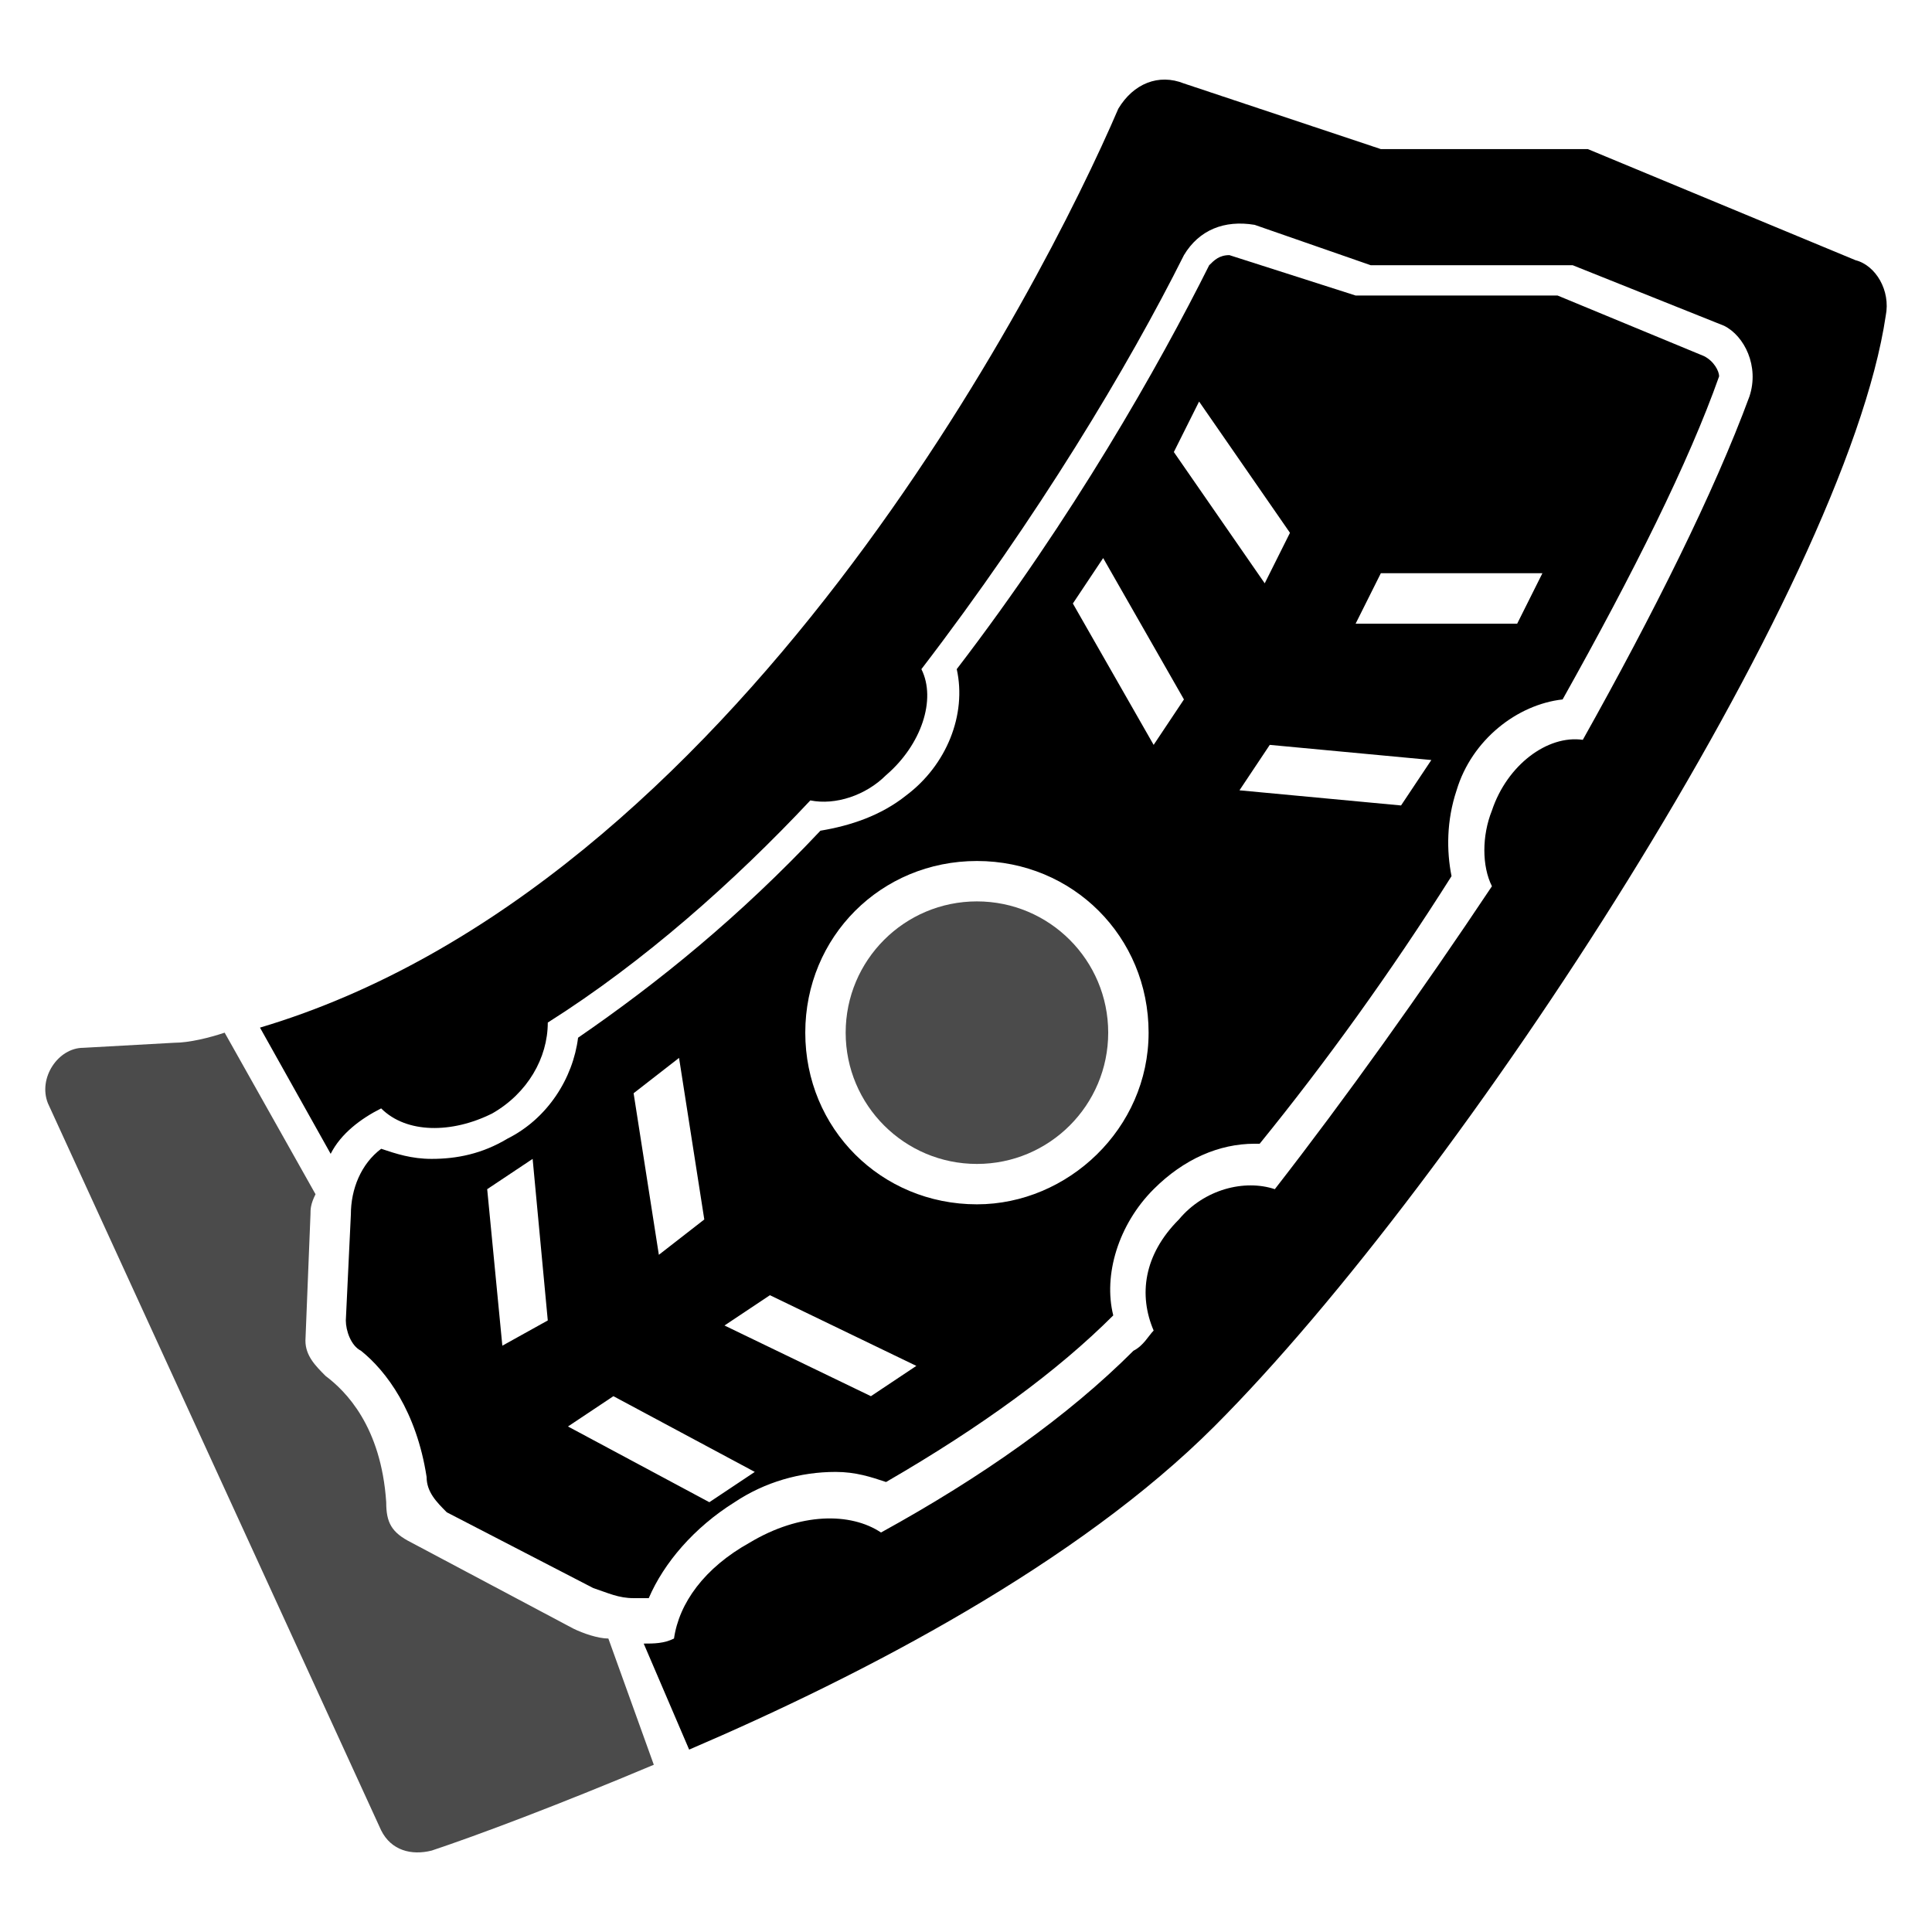
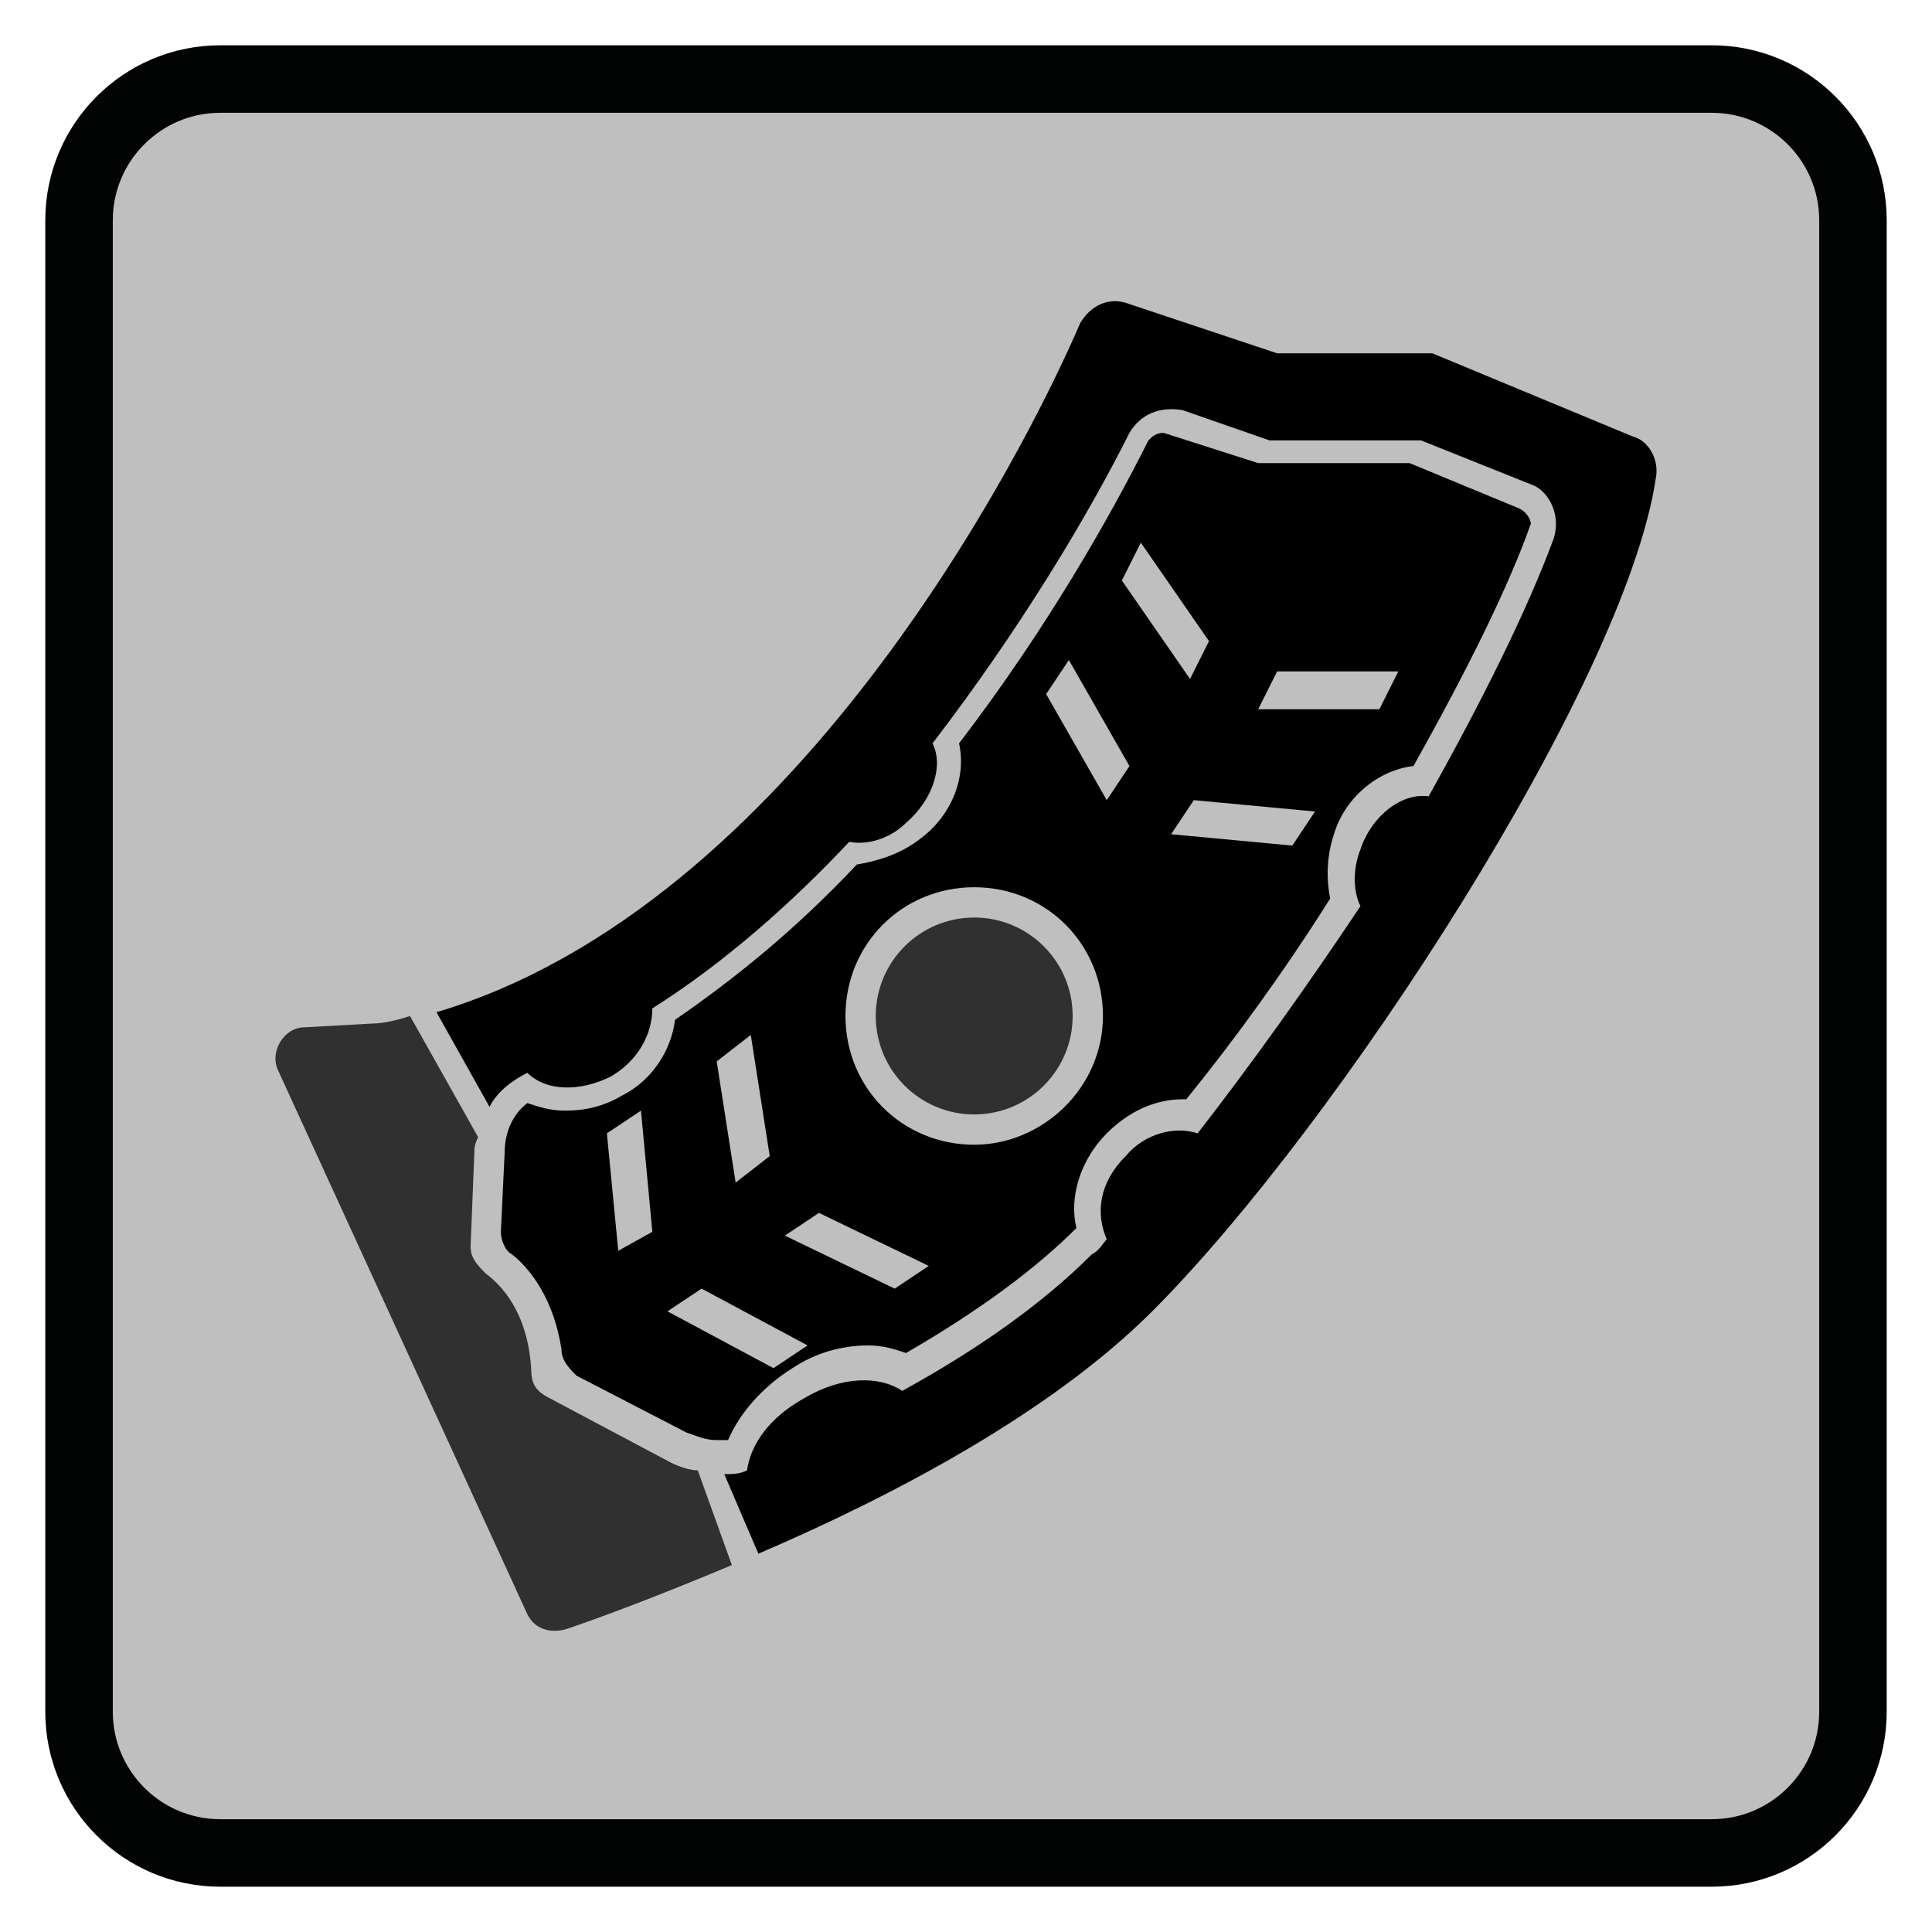
- <svg xmlns="http://www.w3.org/2000/svg" xml:space="preserve" id="Layer_4_1_" width="512" height="512" x="0" y="0" version="1.1">
+ <svg xmlns="http://www.w3.org/2000/svg" id="svg5" width="512" height="512" version="1.1" viewBox="0 0 135.467 135.467">
+   <g id="layer1">
+     <rect id="rect846" width="124.383" height="124.383" x="5.542" y="5.542" ry="9.908" style="fill:#000;fill-opacity:.251;stroke:#020303;stroke-width:4.734;stroke-linejoin:round;stroke-opacity:1" />
+     <g id="g14" transform="translate(18.658 18.667) scale(2.65512)">
+       <path id="path4" d="M11.4 31.8c-.2 0-.5-.1-.7-.2l-3.2-1.7c-.4-.2-.5-.4-.5-.8-.1-1.5-.8-2.2-1.2-2.5-.2-.2-.4-.4-.4-.7l.1-2.5c0-.1 0-.2.1-.4l-1.8-3.2c-.3.1-.7.2-1 .2l-1.8.1c-.5 0-.9.6-.7 1.1l6.6 14.4c.2.4.6.5 1 .4.9-.3 2.5-.9 4.4-1.7z" class="st0" style="fill:#000;fill-opacity:1;opacity:.75" />
+       <path id="path6" d="m36.1 4.5-5.3-2.2h-4.1L22.8 1c-.5-.2-1 0-1.3.5C20 5 13.9 16.9 4.5 19.7l1.4 2.5c.2-.4.6-.7 1-.9.5.5 1.4.5 2.2.1.7-.4 1.1-1.1 1.1-1.8 1.9-1.2 3.7-2.8 5.2-4.4.5.1 1.1-.1 1.5-.5.7-.6 1-1.5.7-2.1 2.3-3 4.1-6 5.2-8.2.3-.5.8-.7 1.4-.6l2.3.8h4l3 1.2c.4.2.7.8.5 1.4-.7 1.9-1.9 4.3-3.3 6.8-.7-.1-1.5.5-1.8 1.4-.2.5-.2 1.1 0 1.5-1.4 2.1-2.9 4.2-4.3 6-.6-.2-1.4 0-1.9.6-.7.7-.8 1.5-.5 2.2-.1.1-.2.3-.4.4-1.3 1.3-3 2.5-5 3.6-.6-.4-1.6-.4-2.6.2-.9.5-1.4 1.2-1.5 1.9-.2.1-.4.1-.6.1L13 34c3.5-1.5 7.7-3.7 10.4-6.4 4.9-4.9 12.5-16.6 13.3-22 .1-.5-.2-1-.6-1.1z" class="st1" style="fill:#000;fill-opacity:1" />
+       <g id="g10" style="opacity:.75;fill:#000">
+         <circle id="circle8" cx="18.7" cy="19.8" r="2.6" class="st0" style="fill:#000;fill-opacity:1" />
+       </g>
+       <path id="path12" d="m33.1 6.4-2.9-1.2h-4l-2.5-.8c-.2 0-.3.1-.4.2-1 2-2.7 5-5 8 .2.9-.2 1.9-1 2.5-.5.4-1.1.6-1.7.7-1.6 1.7-3.2 3-4.8 4.1-.1.8-.6 1.6-1.4 2-.5.3-1 .4-1.5.4-.4 0-.7-.1-1-.2-.4.3-.6.8-.6 1.3l-.1 2.1c0 .2.1.5.3.6.5.4 1.1 1.2 1.3 2.5 0 .3.2.5.4.7l2.9 1.5c.3.1.5.2.8.2h.3c.3-.7.9-1.4 1.7-1.9.6-.4 1.3-.6 2-.6.4 0 .7.1 1 .2 1.9-1.1 3.4-2.2 4.5-3.3-.2-.8.1-1.8.8-2.5.6-.6 1.3-.9 2-.9h.1c1.3-1.6 2.6-3.4 3.8-5.3-.1-.5-.1-1.1.1-1.7.3-1 1.2-1.7 2.1-1.8 1.4-2.5 2.5-4.7 3.1-6.4 0-.1-.1-.3-.3-.4zm-10 .9 1.8 2.6-.5 1-1.8-2.6zm-10.3 13 .5 3.2-.9.7-.5-3.2ZM9.3 26 9 22.9l.9-.6.3 3.2zm4.1 3.1-2.8-1.5.9-.6 2.8 1.5zm3.2-2.1-2.9-1.4.9-.6 2.9 1.4zm2.1-3.8c-1.9 0-3.4-1.5-3.4-3.4s1.5-3.4 3.4-3.4 3.4 1.5 3.4 3.4-1.6 3.4-3.4 3.4zm3.5-9.1-1.6-2.8.6-.9 1.6 2.8zm4.9 1.2-3.2-.3.6-.9 3.2.3zm2.3-3.6h-3.2l.5-1h3.2z" class="st1" style="fill:#000;fill-opacity:1" />
+     </g>
+   </g>
  <style id="style2" type="text/css">.st0{fill:#483737}.st1{fill:#241c1c}</style>
-   <g id="g2079">
-     <path id="path4" d="M161.223 434.227c-2.676 0-6.69-1.338-9.366-2.676l-42.816-22.746c-5.352-2.676-6.69-5.352-6.69-10.704-1.338-20.07-10.704-29.436-16.057-33.45-2.676-2.676-5.352-5.352-5.352-9.366l1.338-33.45c0-1.339 0-2.677 1.338-5.353l-24.084-42.816c-4.014 1.338-9.366 2.676-13.38 2.676L22.07 277.68c-6.69 0-12.042 8.028-9.366 14.718l88.309 192.674c2.676 5.352 8.028 6.69 13.38 5.352 12.042-4.014 33.45-12.042 58.872-22.746z" class="st0" style="fill:#4b4b4b;fill-opacity:1;stroke-width:13.38" />
-     <path id="path6" d="m491.713 68.95-70.915-29.436h-54.859l-52.182-17.395c-6.69-2.676-13.38 0-17.394 6.69C276.293 75.64 194.673 234.864 68.9 272.329l18.732 33.45c2.677-5.352 8.029-9.366 13.38-12.042 6.69 6.69 18.733 6.69 29.437 1.338 9.366-5.352 14.718-14.718 14.718-24.084 25.422-16.056 49.507-37.465 69.577-58.873 6.69 1.338 14.718-1.338 20.07-6.69 9.366-8.028 13.38-20.07 9.366-28.098 30.774-40.14 54.859-80.28 69.577-109.717 4.014-6.69 10.704-9.366 18.732-8.028l30.774 10.704h53.52l40.141 16.056c5.352 2.676 9.366 10.704 6.69 18.732-9.366 25.422-25.422 57.535-44.154 90.985-9.366-1.338-20.07 6.69-24.084 18.732-2.676 6.69-2.676 14.718 0 20.07-18.733 28.099-38.803 56.197-57.535 80.281-8.028-2.676-18.732 0-25.422 8.028-9.366 9.366-10.704 20.07-6.69 29.437-1.338 1.338-2.676 4.014-5.352 5.352-17.395 17.394-40.14 33.45-66.901 48.168-8.028-5.352-21.408-5.352-34.788 2.676-12.043 6.69-18.733 16.056-20.07 25.422-2.677 1.338-5.353 1.338-8.029 1.338l12.042 28.099c46.83-20.07 103.027-49.507 139.154-85.633 65.563-65.563 167.252-222.11 177.956-294.363 1.338-6.69-2.676-13.38-8.028-14.718z" class="st1" style="fill:#000;fill-opacity:1;stroke-width:13.38" />
-     <g id="g10" style="fill:#4b4b4b;fill-opacity:1" transform="translate(8.69 8.74) scale(13.38013)">
-       <circle id="circle8" cx="18.7" cy="19.8" r="2.6" class="st0" style="fill:#4b4b4b;fill-opacity:1" />
-     </g>
-     <path id="path12" d="M451.572 94.372 412.77 78.316h-53.52l-33.451-10.704c-2.676 0-4.014 1.338-5.352 2.676-13.38 26.76-36.127 66.9-66.9 107.04 2.675 12.043-2.677 25.423-13.381 33.451-6.69 5.352-14.718 8.028-22.746 9.366-21.408 22.747-42.817 40.14-64.225 54.859-1.338 10.704-8.028 21.408-18.732 26.76-6.69 4.014-13.38 5.352-20.07 5.352-5.352 0-9.366-1.338-13.38-2.676-5.352 4.014-8.028 10.704-8.028 17.394l-1.338 28.099c0 2.676 1.338 6.69 4.014 8.028 6.69 5.352 14.718 16.056 17.394 33.45 0 4.014 2.676 6.69 5.352 9.366l38.802 20.07c4.014 1.338 6.69 2.676 10.704 2.676h4.014c4.014-9.366 12.042-18.732 22.747-25.422 8.028-5.352 17.394-8.028 26.76-8.028 5.352 0 9.366 1.338 13.38 2.676 25.422-14.718 45.492-29.436 60.21-44.154-2.675-10.705 1.339-24.085 10.705-33.45 8.028-8.029 17.394-12.043 26.76-12.043h1.338c17.394-21.408 34.788-45.492 50.844-70.915-1.338-6.69-1.338-14.718 1.339-22.746 4.014-13.38 16.056-22.746 28.098-24.084 18.732-33.45 33.45-62.887 41.478-85.633 0-1.338-1.338-4.014-4.014-5.352zm-133.801 12.042 24.084 34.789-6.69 13.38-24.084-34.789zM179.955 280.356l6.69 42.816-12.042 9.366-6.69-42.816zm-46.83 76.267-4.014-41.479 12.042-8.028 4.014 42.817zm54.859 41.478-37.465-20.07 12.042-8.028 37.465 20.07zm42.816-28.098-38.802-18.732 12.042-8.029 38.802 18.733zm28.098-50.845c-25.422 0-45.492-20.07-45.492-45.492 0-25.422 20.07-45.493 45.492-45.493 25.422 0 45.493 20.07 45.493 45.493 0 25.422-21.409 45.492-45.493 45.492zm46.83-121.759-21.408-37.464 8.029-12.042 21.408 37.464zm65.563 16.056-42.816-4.014 8.028-12.042 42.816 4.014zm30.775-48.168h-42.817l6.69-13.38h42.817z" class="st1" style="fill:#000;fill-opacity:1;stroke-width:13.38" />
-   </g>
</svg>
